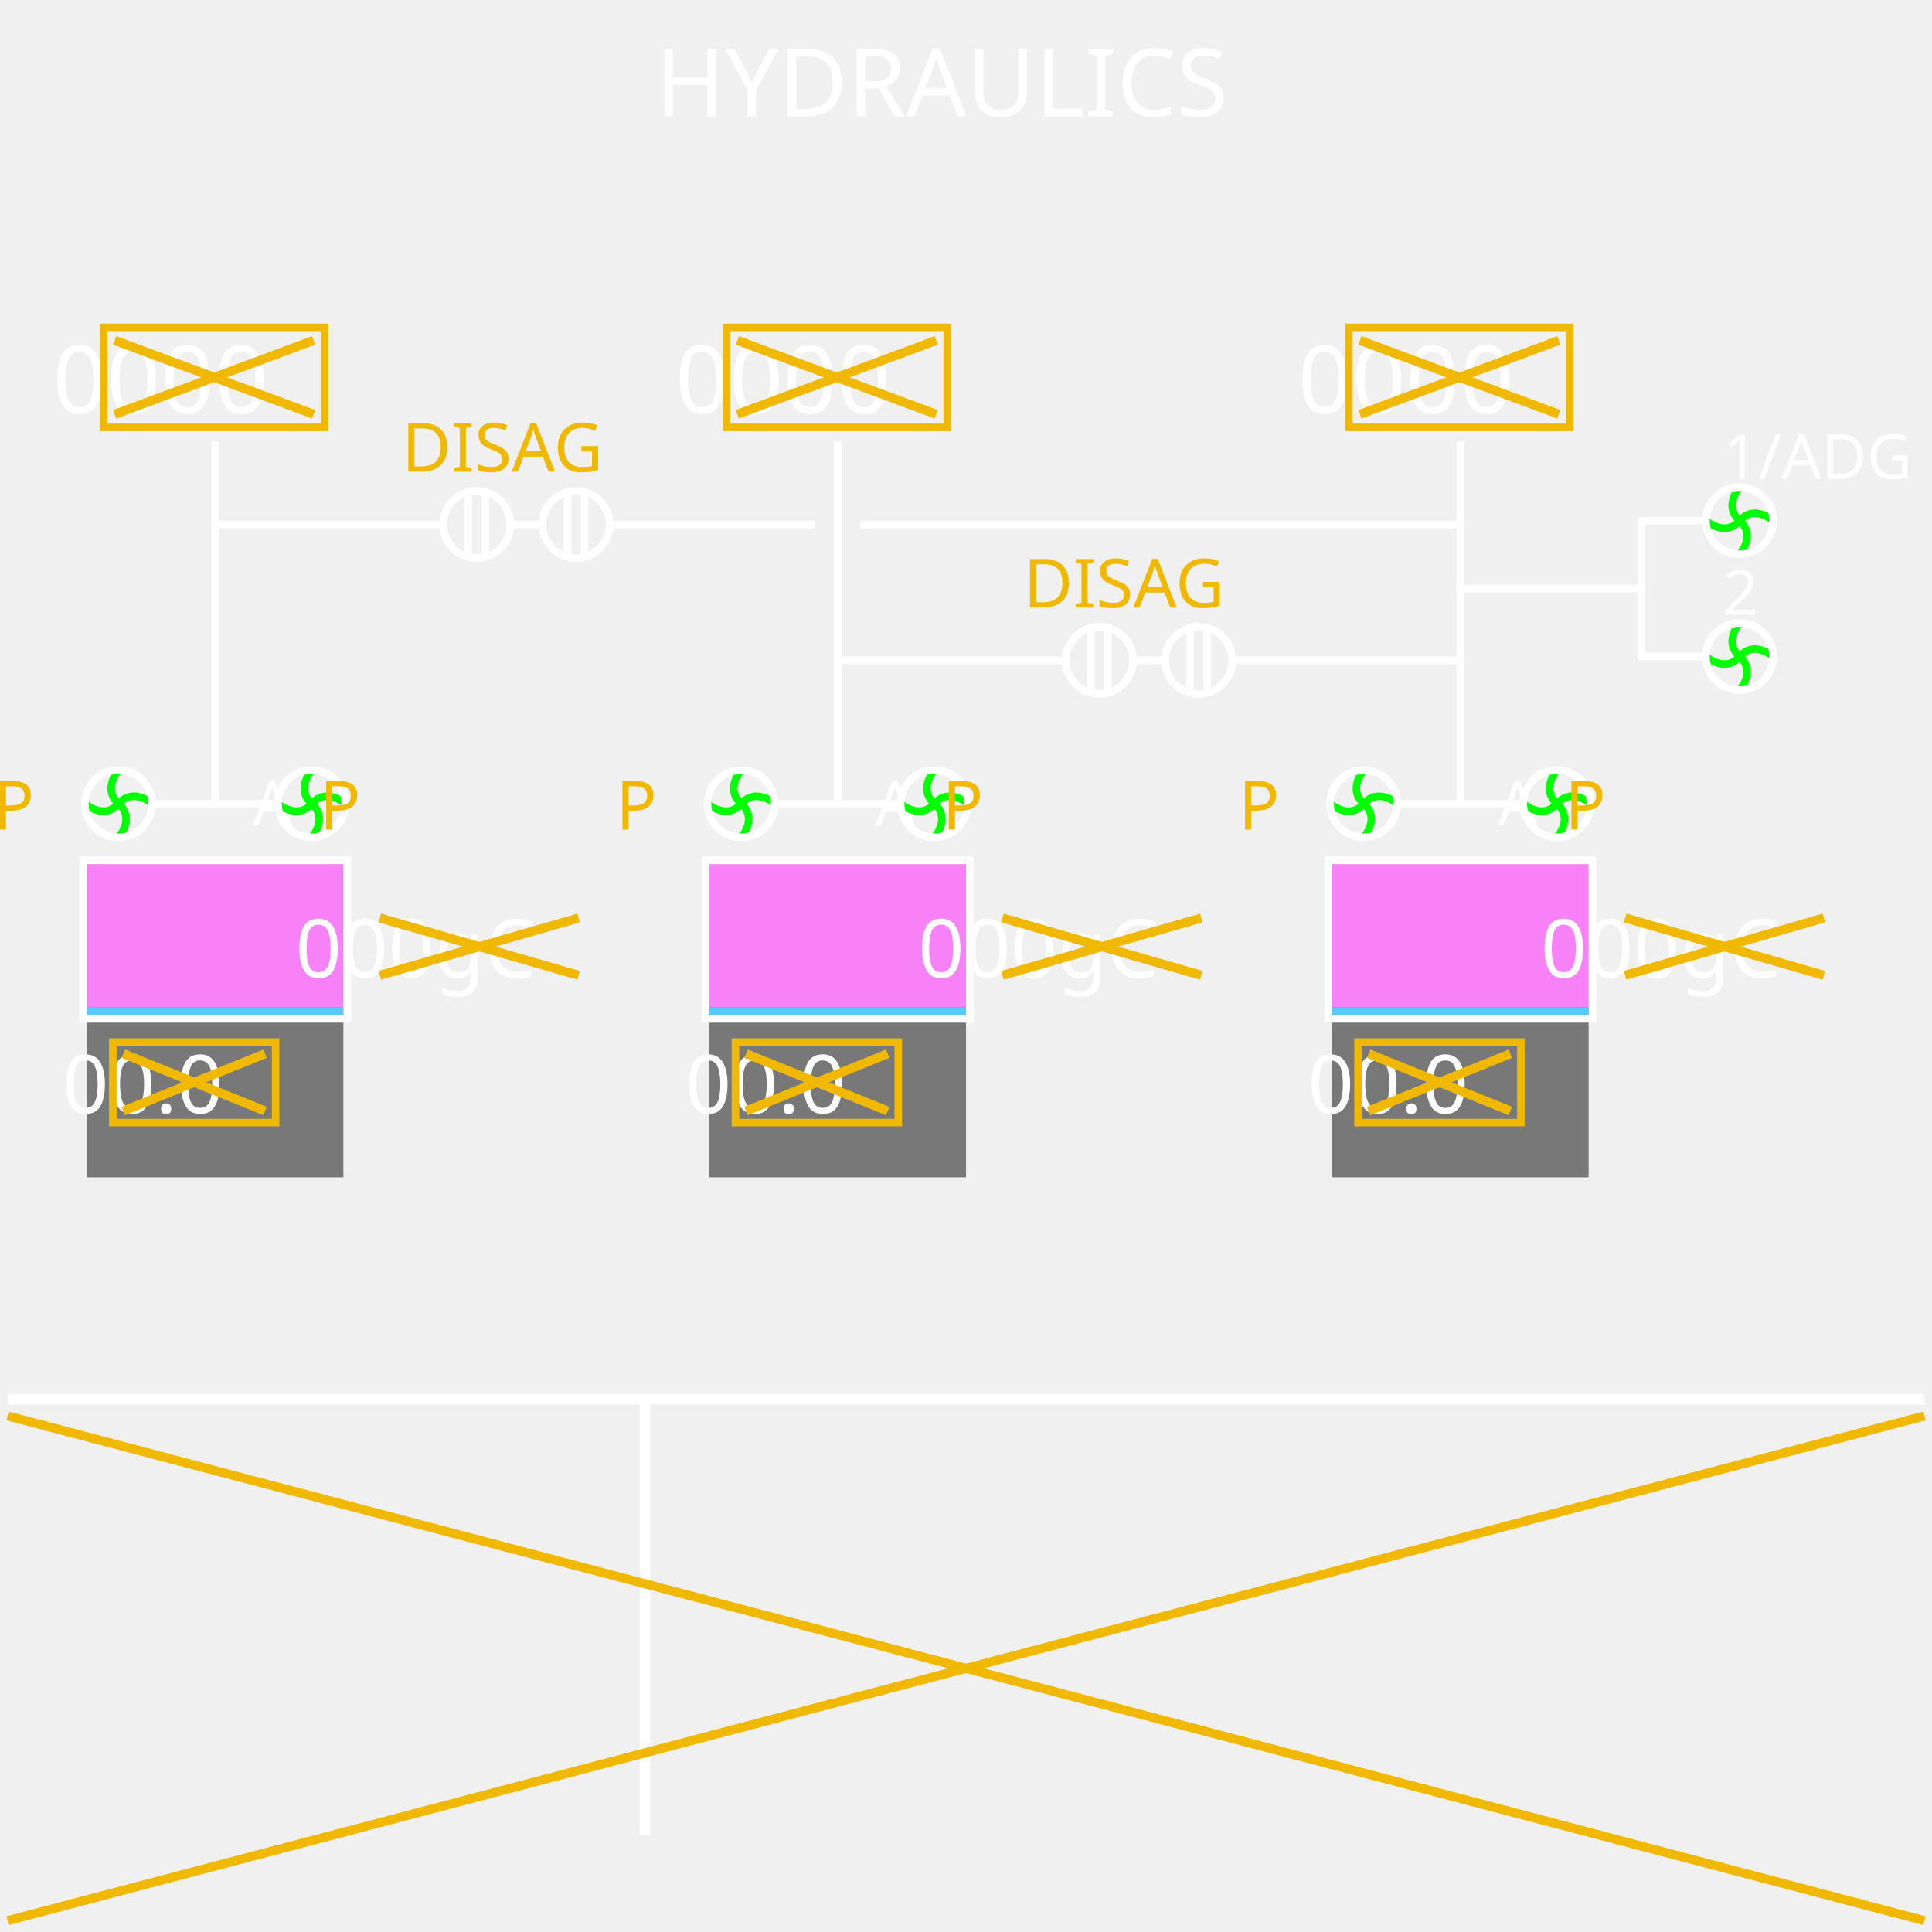
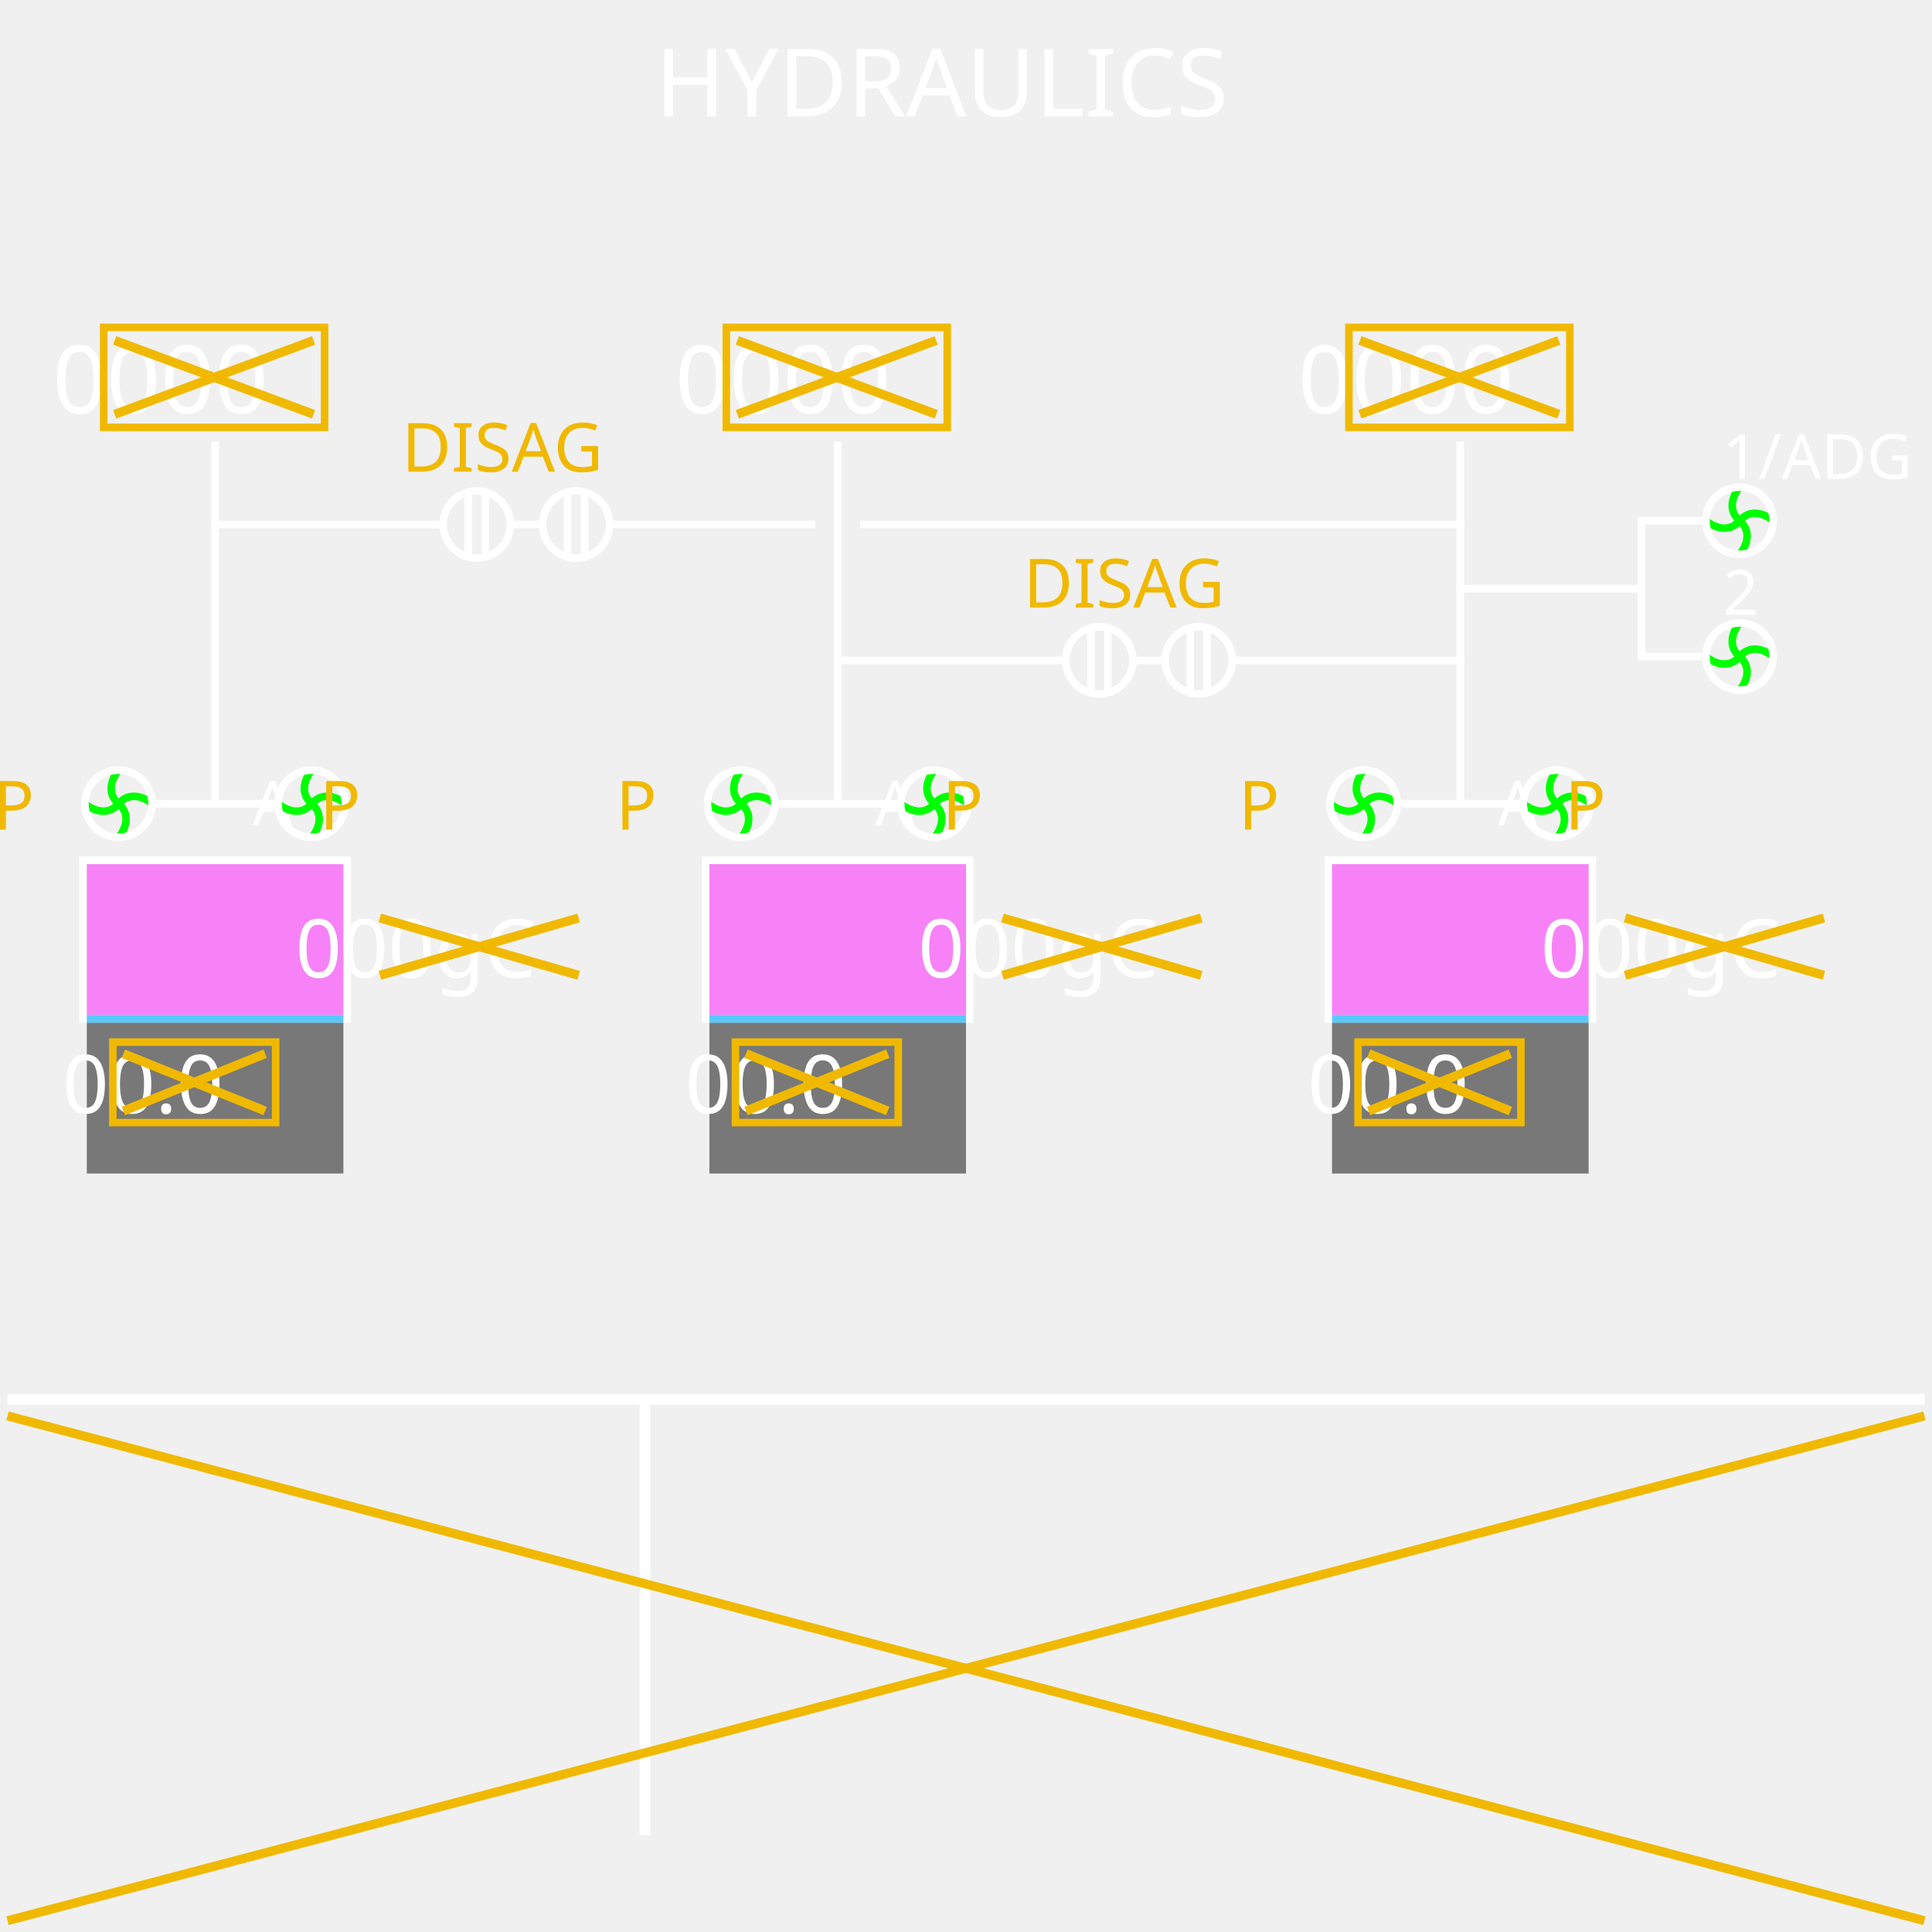
<svg xmlns="http://www.w3.org/2000/svg" width="1024pt" height="1024pt" viewBox="0 0 1024 1024" version="1.1" id="svg2">
  <defs id="defs373">
    <pattern y="0" x="0" height="6" width="6" patternUnits="userSpaceOnUse" id="EMFhbasepattern" />
  </defs>
-   <path style="opacity:1;fill:#787878;fill-opacity:1;stroke:none;stroke-width:4;stroke-linecap:square;stroke-miterlimit:4;stroke-dasharray:none;stroke-opacity:1" d="m 46,534 136,0 0,90 -136,0 z" id="Sys1_qty_bar" />
-   <path id="Sys2_qty_bar" d="m 376,534 136,0 0,90 -136,0 z" style="opacity:1;fill:#787878;fill-opacity:1;stroke:none;stroke-width:4;stroke-linecap:square;stroke-miterlimit:4;stroke-dasharray:none;stroke-opacity:1" />
-   <path style="opacity:1;fill:#787878;fill-opacity:1;stroke:none;stroke-width:4;stroke-linecap:square;stroke-miterlimit:4;stroke-dasharray:none;stroke-opacity:1" d="m 706,534 136,0 0,90 -136,0 z" id="Sys3_qty_bar" />
+   <path style="opacity:1;fill:#787878;fill-opacity:1;stroke:none;stroke-width:4;stroke-linecap:square;stroke-miterlimit:4;stroke-dasharray:none;stroke-opacity:1" d="m 46,538 136,0 0,84 -136,0 z" id="Sys1_qty_bar" />
+   <path id="Sys2_qty_bar" d="m 376,538 136,0 0,84 -136,0 z" style="opacity:1;fill:#787878;fill-opacity:1;stroke:none;stroke-width:4;stroke-linecap:square;stroke-miterlimit:4;stroke-dasharray:none;stroke-opacity:1" />
+   <path style="opacity:1;fill:#787878;fill-opacity:1;stroke:none;stroke-width:4;stroke-linecap:square;stroke-miterlimit:4;stroke-dasharray:none;stroke-opacity:1" d="m 706,538 136,0 0,84 -136,0 z" id="Sys3_qty_bar" />
  <text xml:space="preserve" style="font-style:normal;font-weight:normal;font-size:32px;line-height:125%;font-family:sans-serif;text-align:center;letter-spacing:0px;word-spacing:0px;text-anchor:middle;fill:#000000;fill-opacity:1;stroke:none;stroke-width:1px;stroke-linecap:butt;stroke-linejoin:miter;stroke-opacity:1" x="511.634" y="61.639" id="text4141">
    <tspan id="tspan4143" x="511.634" y="61.639" style="font-style:normal;font-variant:normal;font-weight:normal;font-stretch:normal;font-size:50px;font-family:MD11DU;-inkscape-font-specification:MD11DU;text-align:center;text-anchor:middle;fill:#ffffff">HYDRAULICS</tspan>
  </text>
  <g id="g4315">
    <rect y="741.088" x="6.215" height="1.17" width="1011.57" id="rect4387" style="color:#000000;clip-rule:nonzero;display:inline;overflow:visible;visibility:visible;opacity:1;isolation:auto;mix-blend-mode:normal;color-interpolation:sRGB;color-interpolation-filters:linearRGB;solid-color:#000000;solid-opacity:1;fill:#ffffff;fill-opacity:1;fill-rule:nonzero;stroke:#ffffff;stroke-width:4.43;stroke-linecap:butt;stroke-linejoin:miter;stroke-miterlimit:4;stroke-dasharray:none;stroke-dashoffset:0;stroke-opacity:1;color-rendering:auto;image-rendering:auto;shape-rendering:auto;text-rendering:auto;enable-background:accumulate" />
    <rect transform="matrix(0,1,-1,0,0,0)" style="color:#000000;clip-rule:nonzero;display:inline;overflow:visible;visibility:visible;opacity:1;isolation:auto;mix-blend-mode:normal;color-interpolation:sRGB;color-interpolation-filters:linearRGB;solid-color:#000000;solid-opacity:1;fill:#ffffff;fill-opacity:1;fill-rule:nonzero;stroke:#ffffff;stroke-width:4.577;stroke-linecap:butt;stroke-linejoin:miter;stroke-miterlimit:4;stroke-dasharray:none;stroke-dashoffset:0;stroke-opacity:1;color-rendering:auto;image-rendering:auto;shape-rendering:auto;text-rendering:auto;enable-background:accumulate" id="rect4389" width="226.415" height="1.023" x="744.048" y="-342.387" />
  </g>
  <g style="stroke-width:1.332;stroke-miterlimit:4;stroke-dasharray:none" transform="matrix(0,3.602742,-3.602742,0,2680.001,-2561.449)" id="Alert_error">
    <path style="fill:none;fill-opacity:1;stroke:#f0b900;stroke-width:1.332;stroke-linecap:butt;stroke-linejoin:miter;stroke-miterlimit:4;stroke-dasharray:none;stroke-opacity:1" d="M 993.535,742.768 919.278,460.76" id="path4573-1" />
    <path id="path4575-8" d="M 919.278,742.768 993.535,460.76" style="fill:none;fill-opacity:1;stroke:#f0b900;stroke-width:1.332;stroke-linecap:butt;stroke-linejoin:miter;stroke-miterlimit:4;stroke-dasharray:none;stroke-opacity:1" />
  </g>
  <text id="Sys1_psi" y="219" x="167.211" style="font-style:normal;font-weight:normal;font-size:32px;line-height:125%;font-family:sans-serif;text-align:end;letter-spacing:0px;word-spacing:0px;text-anchor:end;fill:#000000;fill-opacity:1;stroke:none;stroke-width:1px;stroke-linecap:butt;stroke-linejoin:miter;stroke-opacity:1" xml:space="preserve">
    <tspan style="font-style:normal;font-variant:normal;font-weight:normal;font-stretch:normal;font-size:50px;font-family:MD11DU;-inkscape-font-specification:MD11DU;text-align:end;text-anchor:end;fill:#ffffff" y="219" x="167.211" id="tspan4364">0000</tspan>
  </text>
  <g id="Sys1_psi_error" transform="matrix(0,2.512933,-2.512933,0,1597.129,-2187.673)" style="stroke-width:1.91;stroke-miterlimit:4;stroke-dasharray:none">
    <path id="path4280" d="M 957.947,611.372 942.366,569.422" style="fill:none;fill-opacity:1;stroke:#f0b900;stroke-width:1.91;stroke-linecap:butt;stroke-linejoin:miter;stroke-miterlimit:4;stroke-dasharray:none;stroke-opacity:1" />
    <path style="fill:none;fill-opacity:1;stroke:#f0b900;stroke-width:1.91;stroke-linecap:butt;stroke-linejoin:miter;stroke-miterlimit:4;stroke-dasharray:none;stroke-opacity:1" d="m 942.366,611.372 15.581,-41.95" id="path4282" />
  </g>
  <path style="opacity:1;fill:none;fill-opacity:0;stroke:#f0b900;stroke-width:4;stroke-linecap:square;stroke-miterlimit:4;stroke-dasharray:none;stroke-opacity:1" d="m 54.95,173.512 117.1,0 0,52.988 -117.1,0 z" id="Sys1_psi_box" />
  <path id="Sys1PumpL_line" d="m 82,426 32,0" style="fill:none;fill-rule:evenodd;stroke:#ffffff;stroke-width:4;stroke-linecap:square;stroke-linejoin:miter;stroke-miterlimit:4;stroke-dasharray:none;stroke-opacity:1" />
  <path style="fill:none;fill-rule:evenodd;stroke:#ffffff;stroke-width:4;stroke-linecap:square;stroke-linejoin:miter;stroke-miterlimit:4;stroke-dasharray:none;stroke-opacity:1" d="m 114,426 32,0" id="Sys1PumpR_line" />
  <path style="fill:none;fill-rule:evenodd;stroke:#ffffff;stroke-width:4;stroke-linecap:square;stroke-linejoin:miter;stroke-miterlimit:4;stroke-dasharray:none;stroke-opacity:1" d="m 114,278 0,148" id="Sys1_line2" />
  <path id="Sys1_line" d="m 114,236 0,42" style="fill:none;fill-rule:evenodd;stroke:#ffffff;stroke-width:4;stroke-linecap:square;stroke-linejoin:miter;stroke-miterlimit:4;stroke-dasharray:none;stroke-opacity:1" />
  <g id="g4293" transform="translate(1,0)">
    <path d="m 79.675,426 c 0,0 -10.032,-8.901 -17.808,0 -7.777,8.901 -17.808,0 -17.808,0 m 17.808,-17.808 c 0,0 -8.901,10.032 0,17.808 8.901,7.777 0,17.808 0,17.808" style="fill:none;fill-rule:evenodd;stroke:#00ff00;stroke-width:4;stroke-linecap:butt;stroke-linejoin:miter;stroke-miterlimit:4;stroke-dasharray:none;stroke-opacity:1" id="Sys1PumpL_imp" />
    <path id="Sys1PumpL_circle" d="m 79.617,426 c 10e-7,9.835 -7.973,17.808 -17.808,17.808 -9.835,0 -17.809,-7.973 -17.809,-17.808 -10e-7,-9.835 7.973,-17.809 17.809,-17.809 9.835,0 17.808,7.973 17.808,17.809 z" style="opacity:1;fill:none;fill-opacity:1;stroke:#ffffff;stroke-width:4;stroke-linecap:square;stroke-miterlimit:4;stroke-dasharray:none;stroke-opacity:1" />
  </g>
  <g id="g4285" transform="translate(1,0)">
    <text xml:space="preserve" style="font-style:normal;font-weight:normal;font-size:32px;line-height:125%;font-family:sans-serif;text-align:center;letter-spacing:0px;word-spacing:0px;text-anchor:middle;fill:#000000;fill-opacity:1;stroke:none;stroke-width:1px;stroke-linecap:butt;stroke-linejoin:miter;stroke-opacity:1" x="164.189" y="437.536" id="Sys1PumpR_auto">
      <tspan id="tspan4423" x="164.189" y="437.536" style="font-style:normal;font-variant:normal;font-weight:normal;font-stretch:normal;font-size:33px;font-family:MD11DU;-inkscape-font-specification:MD11DU;text-align:center;text-anchor:middle;fill:#ffffff">A</tspan>
    </text>
    <path id="Sys1PumpR_imp" style="fill:none;fill-rule:evenodd;stroke:#00ff00;stroke-width:4;stroke-linecap:butt;stroke-linejoin:miter;stroke-miterlimit:4;stroke-dasharray:none;stroke-opacity:1" d="m 182.058,426 c 0,0 -10.032,-8.901 -17.808,0 -7.777,8.901 -17.808,0 -17.808,0 m 17.808,-17.808 c 0,0 -8.901,10.032 0,17.808 8.901,7.777 0,17.808 0,17.808" />
    <path style="opacity:1;fill:none;fill-opacity:1;stroke:#ffffff;stroke-width:4;stroke-linecap:square;stroke-miterlimit:4;stroke-dasharray:none;stroke-opacity:1" d="m 182,426 c 0,9.835 -7.973,17.808 -17.808,17.808 -9.835,0 -17.808,-7.973 -17.808,-17.808 0,-9.835 7.973,-17.809 17.808,-17.809 9.835,0 17.808,7.973 17.808,17.809 z" id="Sys1PumpR_circle" />
  </g>
  <g id="g4294" transform="translate(1,0)">
    <text xml:space="preserve" style="font-style:normal;font-weight:normal;font-size:32px;line-height:125%;font-family:sans-serif;text-align:center;letter-spacing:0px;word-spacing:0px;text-anchor:middle;fill:#f0b900;fill-opacity:1;stroke:none;stroke-width:1px;stroke-linecap:butt;stroke-linejoin:miter;stroke-opacity:1" x="27.104" y="439.684" id="Sys1PumpL_p">
      <tspan id="tspan4271" x="27.104" y="439.684" style="font-style:normal;font-variant:normal;font-weight:normal;font-stretch:normal;font-size:36px;font-family:MD11DU;-inkscape-font-specification:MD11DU;text-align:center;text-anchor:middle;fill:#f0b900;fill-opacity:1">P</tspan>
    </text>
    <text id="Sys1PumpR_p" y="439.684" x="200.104" style="font-style:normal;font-weight:normal;font-size:32px;line-height:125%;font-family:sans-serif;text-align:center;letter-spacing:0px;word-spacing:0px;text-anchor:middle;fill:#f0b900;fill-opacity:1;stroke:none;stroke-width:1px;stroke-linecap:butt;stroke-linejoin:miter;stroke-opacity:1" xml:space="preserve">
      <tspan style="font-style:normal;font-variant:normal;font-weight:normal;font-stretch:normal;font-size:36px;font-family:MD11DU;-inkscape-font-specification:MD11DU;text-align:center;text-anchor:middle;fill:#f0b900;fill-opacity:1" y="439.684" x="200.104" id="tspan4275">P</tspan>
    </text>
  </g>
  <rect style="opacity:0.46;fill:#ff00ff;fill-opacity:1;stroke:none;stroke-width:0.934;stroke-linecap:butt;stroke-linejoin:miter;stroke-miterlimit:4;stroke-dasharray:none;stroke-opacity:1" id="Sys1_qty_bar_clip" width="84" height="140" x="-540" y="44" transform="matrix(0,-1,1,0,0,0)" />
  <path style="opacity:1;fill:none;fill-opacity:1;stroke:#ffffff;stroke-width:4;stroke-linecap:square;stroke-miterlimit:4;stroke-dasharray:none;stroke-opacity:1" d="m 44,456 140,0 0,84 -140,0 z" id="Sys1_qty_bar_box" />
-   <path style="fill:none;fill-rule:evenodd;stroke:#57c9fd;stroke-width:4;stroke-linecap:butt;stroke-linejoin:miter;stroke-miterlimit:4;stroke-dasharray:none;stroke-opacity:1" d="m 46,536 136,0" id="Sys1_qty_line" />
+   <path style="fill:none;fill-rule:evenodd;stroke:#57c9fd;stroke-width:4;stroke-linecap:butt;stroke-linejoin:miter;stroke-miterlimit:4;stroke-dasharray:none;stroke-opacity:1" d="m 46,540 136,0" id="Sys1_qty_line" />
  <text xml:space="preserve" style="font-style:normal;font-weight:normal;font-size:32px;line-height:125%;font-family:sans-serif;text-align:end;letter-spacing:0px;word-spacing:0px;text-anchor:end;fill:#000000;fill-opacity:1;stroke:none;stroke-width:1px;stroke-linecap:butt;stroke-linejoin:miter;stroke-opacity:1" x="143.391" y="590" id="Sys1_qty">
    <tspan id="tspan4490" x="143.391" y="590" style="font-style:normal;font-variant:normal;font-weight:normal;font-stretch:normal;font-size:43px;font-family:MD11DU;-inkscape-font-specification:MD11DU;text-align:end;text-anchor:end;fill:#ffffff">00.0</tspan>
  </text>
  <g style="stroke-width:1.91;stroke-miterlimit:4;stroke-dasharray:none" transform="matrix(0,2.512933,-2.512933,0,1586.581,-1814.014)" id="Sys1_qty_error">
    <path style="fill:none;fill-opacity:1;stroke:#f0b900;stroke-width:1.91;stroke-linecap:butt;stroke-linejoin:miter;stroke-miterlimit:4;stroke-dasharray:none;stroke-opacity:1" d="M 956.202,605.35 944.11,575.444" id="path4571" />
    <path id="path4574" d="m 944.11,605.35 12.092,-29.906" style="fill:none;fill-opacity:1;stroke:#f0b900;stroke-width:1.91;stroke-linecap:butt;stroke-linejoin:miter;stroke-miterlimit:4;stroke-dasharray:none;stroke-opacity:1" />
  </g>
  <path id="Sys1_qty_box" d="m 59.802,552.33 86.3,0 0,42.67 -86.3,0 z" style="opacity:1;fill:none;fill-opacity:0;stroke:#f0b900;stroke-width:4;stroke-linecap:square;stroke-miterlimit:4;stroke-dasharray:none;stroke-opacity:1" />
  <text id="Sys1_temp" y="518.078" x="308.937" style="font-style:normal;font-weight:normal;font-size:32px;line-height:125%;font-family:sans-serif;text-align:end;letter-spacing:0px;word-spacing:0px;text-anchor:end;fill:#000000;fill-opacity:1;stroke:none;stroke-width:1px;stroke-linecap:butt;stroke-linejoin:miter;stroke-opacity:1" xml:space="preserve">
    <tspan style="font-style:normal;font-variant:normal;font-weight:normal;font-stretch:normal;font-size:43px;font-family:MD11DU;-inkscape-font-specification:MD11DU;text-align:end;text-anchor:end;fill:#ffffff" y="518.078" x="308.937" id="tspan4513">000gC</tspan>
  </text>
  <g id="Sys1_temp_error" transform="matrix(0,2.512933,-2.512933,0,1722.539,-1885.941)" style="stroke-width:1.91;stroke-miterlimit:4;stroke-dasharray:none">
    <path id="path4262" d="M 956.202,605.35 944.11,563.426" style="fill:none;fill-opacity:1;stroke:#f0b900;stroke-width:1.91;stroke-linecap:butt;stroke-linejoin:miter;stroke-miterlimit:4;stroke-dasharray:none;stroke-opacity:1" />
    <path style="fill:none;fill-opacity:1;stroke:#f0b900;stroke-width:1.91;stroke-linecap:butt;stroke-linejoin:miter;stroke-miterlimit:4;stroke-dasharray:none;stroke-opacity:1" d="m 944.11,605.35 12.092,-41.924" id="path4264" />
  </g>
  <text xml:space="preserve" style="font-style:normal;font-weight:normal;font-size:32px;line-height:125%;font-family:sans-serif;text-align:end;letter-spacing:0px;word-spacing:0px;text-anchor:end;fill:#000000;fill-opacity:1;stroke:none;stroke-width:1px;stroke-linecap:butt;stroke-linejoin:miter;stroke-opacity:1" x="497.211" y="219" id="Sys2_psi">
    <tspan id="tspan4167" x="497.211" y="219" style="font-style:normal;font-variant:normal;font-weight:normal;font-stretch:normal;font-size:50px;font-family:MD11DU;-inkscape-font-specification:MD11DU;text-align:end;text-anchor:end;fill:#ffffff">0000</tspan>
  </text>
  <g style="stroke-width:1.91;stroke-miterlimit:4;stroke-dasharray:none" transform="matrix(0,2.512933,-2.512933,0,1927.129,-2187.673)" id="Sys2_psi_error">
    <path style="fill:none;fill-opacity:1;stroke:#f0b900;stroke-width:1.91;stroke-linecap:butt;stroke-linejoin:miter;stroke-miterlimit:4;stroke-dasharray:none;stroke-opacity:1" d="M 957.947,611.372 942.366,569.422" id="path4286" />
    <path id="path4288" d="m 942.366,611.372 15.581,-41.95" style="fill:none;fill-opacity:1;stroke:#f0b900;stroke-width:1.91;stroke-linecap:butt;stroke-linejoin:miter;stroke-miterlimit:4;stroke-dasharray:none;stroke-opacity:1" />
  </g>
  <path id="Sys2_psi_box" d="m 384.95,173.512 117.1,0 0,52.988 -117.1,0 z" style="opacity:1;fill:none;fill-opacity:0;stroke:#f0b900;stroke-width:4;stroke-linecap:square;stroke-miterlimit:4;stroke-dasharray:none;stroke-opacity:1" />
  <path style="fill:none;fill-rule:evenodd;stroke:#ffffff;stroke-width:4;stroke-linecap:square;stroke-linejoin:miter;stroke-miterlimit:4;stroke-dasharray:none;stroke-opacity:1" d="m 412,426 32,0" id="Sys2PumpL_line" />
  <path id="Sys2PumpR_line" d="m 444,426 32,0" style="fill:none;fill-rule:evenodd;stroke:#ffffff;stroke-width:4;stroke-linecap:square;stroke-linejoin:miter;stroke-miterlimit:4;stroke-dasharray:none;stroke-opacity:1" />
  <path style="fill:none;fill-rule:evenodd;stroke:#ffffff;stroke-width:4;stroke-linecap:square;stroke-linejoin:miter;stroke-miterlimit:4;stroke-dasharray:none;stroke-opacity:1" d="m 444,350 0,76" id="Sys2_line2" />
  <path id="Sys2_line" d="m 444,350 0,-114" style="fill:none;fill-rule:evenodd;stroke:#ffffff;stroke-width:4;stroke-linecap:square;stroke-linejoin:miter;stroke-miterlimit:4;stroke-dasharray:none;stroke-opacity:1" />
  <g id="g4277" transform="translate(2,0)">
    <path id="Sys2PumpL_imp" style="fill:none;fill-rule:evenodd;stroke:#00ff00;stroke-width:4;stroke-linecap:butt;stroke-linejoin:miter;stroke-miterlimit:4;stroke-dasharray:none;stroke-opacity:1" d="m 408.675,426 c 0,0 -10.032,-8.901 -17.808,0 -7.777,8.901 -17.808,0 -17.808,0 m 17.808,-17.808 c 0,0 -8.901,10.032 0,17.808 8.901,7.777 0,17.808 0,17.808" />
    <path style="opacity:1;fill:none;fill-opacity:1;stroke:#ffffff;stroke-width:4;stroke-linecap:square;stroke-miterlimit:4;stroke-dasharray:none;stroke-opacity:1" d="m 408.617,426 c 0,9.835 -7.973,17.808 -17.808,17.808 -9.835,0 -17.809,-7.973 -17.809,-17.808 0,-9.835 7.973,-17.809 17.809,-17.809 9.835,0 17.808,7.973 17.808,17.809 z" id="Sys2PumpL_circle" />
  </g>
  <g id="g4269" transform="translate(2,0)">
    <text id="Sys2PumpR_auto" y="437.536" x="493.189" style="font-style:normal;font-weight:normal;font-size:32px;line-height:125%;font-family:sans-serif;text-align:center;letter-spacing:0px;word-spacing:0px;text-anchor:middle;fill:#000000;fill-opacity:1;stroke:none;stroke-width:1px;stroke-linecap:butt;stroke-linejoin:miter;stroke-opacity:1" xml:space="preserve">
      <tspan style="font-style:normal;font-variant:normal;font-weight:normal;font-stretch:normal;font-size:33px;font-family:MD11DU;-inkscape-font-specification:MD11DU;text-align:center;text-anchor:middle;fill:#ffffff" y="437.536" x="493.189" id="tspan4183">A</tspan>
    </text>
    <path d="m 511.058,426 c 0,0 -10.032,-8.901 -17.808,0 -7.777,8.901 -17.808,0 -17.808,0 m 17.808,-17.808 c 0,0 -8.901,10.032 0,17.808 8.901,7.777 0,17.808 0,17.808" style="fill:none;fill-rule:evenodd;stroke:#00ff00;stroke-width:4;stroke-linecap:butt;stroke-linejoin:miter;stroke-miterlimit:4;stroke-dasharray:none;stroke-opacity:1" id="Sys2PumpR_imp" />
    <path id="Sys2PumpR_circle" d="m 511,426 c 0,9.835 -7.973,17.808 -17.808,17.808 -9.835,0 -17.808,-7.973 -17.808,-17.808 0,-9.835 7.973,-17.809 17.808,-17.809 9.835,0 17.808,7.973 17.808,17.809 z" style="opacity:1;fill:none;fill-opacity:1;stroke:#ffffff;stroke-width:4;stroke-linecap:square;stroke-miterlimit:4;stroke-dasharray:none;stroke-opacity:1" />
  </g>
  <g id="g4300" transform="translate(2,0)">
    <text id="Sys2PumpL_p" y="439.684" x="356.104" style="font-style:normal;font-weight:normal;font-size:32px;line-height:125%;font-family:sans-serif;text-align:center;letter-spacing:0px;word-spacing:0px;text-anchor:middle;fill:#f0b900;fill-opacity:1;stroke:none;stroke-width:1px;stroke-linecap:butt;stroke-linejoin:miter;stroke-opacity:1" xml:space="preserve">
      <tspan style="font-style:normal;font-variant:normal;font-weight:normal;font-stretch:normal;font-size:36px;font-family:MD11DU;-inkscape-font-specification:MD11DU;text-align:center;text-anchor:middle;fill:#f0b900;fill-opacity:1" y="439.684" x="356.104" id="tspan4279">P</tspan>
    </text>
    <text xml:space="preserve" style="font-style:normal;font-weight:normal;font-size:32px;line-height:125%;font-family:sans-serif;text-align:center;letter-spacing:0px;word-spacing:0px;text-anchor:middle;fill:#f0b900;fill-opacity:1;stroke:none;stroke-width:1px;stroke-linecap:butt;stroke-linejoin:miter;stroke-opacity:1" x="529.104" y="439.684" id="Sys2PumpR_p">
      <tspan id="tspan4283" x="529.104" y="439.684" style="font-style:normal;font-variant:normal;font-weight:normal;font-stretch:normal;font-size:36px;font-family:MD11DU;-inkscape-font-specification:MD11DU;text-align:center;text-anchor:middle;fill:#f0b900;fill-opacity:1">P</tspan>
    </text>
  </g>
  <rect transform="matrix(0,-1,1,0,0,0)" y="374" x="-540" height="140" width="84" id="Sys2_qty_bar_clip" style="opacity:0.46;fill:#ff00ff;fill-opacity:1;stroke:none;stroke-width:0.934;stroke-linecap:butt;stroke-linejoin:miter;stroke-miterlimit:4;stroke-dasharray:none;stroke-opacity:1" />
  <path id="Sys2_qty_bar_box" d="m 374,456 140,0 0,84 -140,0 z" style="opacity:1;fill:none;fill-opacity:1;stroke:#ffffff;stroke-width:4;stroke-linecap:square;stroke-miterlimit:4;stroke-dasharray:none;stroke-opacity:1" />
-   <path id="Sys2_qty_line" d="m 376,536 136,0" style="fill:none;fill-rule:evenodd;stroke:#57c9fd;stroke-width:4;stroke-linecap:butt;stroke-linejoin:miter;stroke-miterlimit:4;stroke-dasharray:none;stroke-opacity:1" />
+   <path id="Sys2_qty_line" d="m 376,540 136,0" style="fill:none;fill-rule:evenodd;stroke:#57c9fd;stroke-width:4;stroke-linecap:butt;stroke-linejoin:miter;stroke-miterlimit:4;stroke-dasharray:none;stroke-opacity:1" />
  <text id="Sys2_qty" y="590" x="473.391" style="font-style:normal;font-weight:normal;font-size:32px;line-height:125%;font-family:sans-serif;text-align:end;letter-spacing:0px;word-spacing:0px;text-anchor:end;fill:#000000;fill-opacity:1;stroke:none;stroke-width:1px;stroke-linecap:butt;stroke-linejoin:miter;stroke-opacity:1" xml:space="preserve">
    <tspan style="font-style:normal;font-variant:normal;font-weight:normal;font-stretch:normal;font-size:43px;font-family:MD11DU;-inkscape-font-specification:MD11DU;text-align:end;text-anchor:end;fill:#ffffff" y="590" x="473.391" id="tspan4193">00.0</tspan>
  </text>
  <g id="Sys2_qty_error" transform="matrix(0,2.512933,-2.512933,0,1916.581,-1814.014)" style="stroke-width:1.91;stroke-miterlimit:4;stroke-dasharray:none">
    <path id="path4249" d="M 956.202,605.35 944.11,575.444" style="fill:none;fill-opacity:1;stroke:#f0b900;stroke-width:1.91;stroke-linecap:butt;stroke-linejoin:miter;stroke-miterlimit:4;stroke-dasharray:none;stroke-opacity:1" />
    <path style="fill:none;fill-opacity:1;stroke:#f0b900;stroke-width:1.91;stroke-linecap:butt;stroke-linejoin:miter;stroke-miterlimit:4;stroke-dasharray:none;stroke-opacity:1" d="m 944.11,605.35 12.092,-29.906" id="path4251" />
  </g>
  <path style="opacity:1;fill:none;fill-opacity:0;stroke:#f0b900;stroke-width:4;stroke-linecap:square;stroke-miterlimit:4;stroke-dasharray:none;stroke-opacity:1" d="m 389.802,552.33 86.3,0 0,42.67 -86.3,0 z" id="Sys2_qty_box" />
  <text xml:space="preserve" style="font-style:normal;font-weight:normal;font-size:32px;line-height:125%;font-family:sans-serif;text-align:end;letter-spacing:0px;word-spacing:0px;text-anchor:end;fill:#000000;fill-opacity:1;stroke:none;stroke-width:1px;stroke-linecap:butt;stroke-linejoin:miter;stroke-opacity:1" x="638.937" y="518.078" id="Sys2_temp">
    <tspan id="tspan4205" x="638.937" y="518.078" style="font-style:normal;font-variant:normal;font-weight:normal;font-stretch:normal;font-size:43px;font-family:MD11DU;-inkscape-font-specification:MD11DU;text-align:end;text-anchor:end;fill:#ffffff">000gC</tspan>
  </text>
  <g style="stroke-width:1.91;stroke-miterlimit:4;stroke-dasharray:none" transform="matrix(0,2.512933,-2.512933,0,2052.539,-1885.941)" id="Sys2_temp_error">
    <path style="fill:none;fill-opacity:1;stroke:#f0b900;stroke-width:1.91;stroke-linecap:butt;stroke-linejoin:miter;stroke-miterlimit:4;stroke-dasharray:none;stroke-opacity:1" d="M 956.202,605.35 944.11,563.426" id="path4268" />
    <path id="path4270" d="m 944.11,605.35 12.092,-41.924" style="fill:none;fill-opacity:1;stroke:#f0b900;stroke-width:1.91;stroke-linecap:butt;stroke-linejoin:miter;stroke-miterlimit:4;stroke-dasharray:none;stroke-opacity:1" />
  </g>
  <text id="Sys3_psi" y="219" x="827.211" style="font-style:normal;font-weight:normal;font-size:32px;line-height:125%;font-family:sans-serif;text-align:end;letter-spacing:0px;word-spacing:0px;text-anchor:end;fill:#000000;fill-opacity:1;stroke:none;stroke-width:1px;stroke-linecap:butt;stroke-linejoin:miter;stroke-opacity:1" xml:space="preserve">
    <tspan style="font-style:normal;font-variant:normal;font-weight:normal;font-stretch:normal;font-size:50px;font-family:MD11DU;-inkscape-font-specification:MD11DU;text-align:end;text-anchor:end;fill:#ffffff" y="219" x="827.211" id="tspan4209">0000</tspan>
  </text>
  <g id="Sys3_psi_error" transform="matrix(0,2.512933,-2.512933,0,2257.128,-2187.673)" style="stroke-width:1.91;stroke-miterlimit:4;stroke-dasharray:none">
    <path id="path4292" d="M 957.947,611.372 942.366,569.422" style="fill:none;fill-opacity:1;stroke:#f0b900;stroke-width:1.91;stroke-linecap:butt;stroke-linejoin:miter;stroke-miterlimit:4;stroke-dasharray:none;stroke-opacity:1" />
    <path style="fill:none;fill-opacity:1;stroke:#f0b900;stroke-width:1.91;stroke-linecap:butt;stroke-linejoin:miter;stroke-miterlimit:4;stroke-dasharray:none;stroke-opacity:1" d="m 942.366,611.372 15.581,-41.95" id="path4294" />
  </g>
  <path style="opacity:1;fill:none;fill-opacity:0;stroke:#f0b900;stroke-width:4;stroke-linecap:square;stroke-miterlimit:4;stroke-dasharray:none;stroke-opacity:1" d="m 714.95,173.512 117.1,0 0,52.988 -117.1,0 z" id="Sys3_psi_box" />
  <path id="Sys3PumpL_line" d="m 742,426 32,0" style="fill:none;fill-rule:evenodd;stroke:#ffffff;stroke-width:4;stroke-linecap:square;stroke-linejoin:miter;stroke-miterlimit:4;stroke-dasharray:none;stroke-opacity:1" />
  <path style="fill:none;fill-rule:evenodd;stroke:#ffffff;stroke-width:4;stroke-linecap:square;stroke-linejoin:miter;stroke-miterlimit:4;stroke-dasharray:none;stroke-opacity:1" d="m 774,426 32,0" id="Sys3PumpR_line" />
  <path style="fill:none;fill-rule:evenodd;stroke:#ffffff;stroke-width:4;stroke-linecap:square;stroke-linejoin:miter;stroke-miterlimit:4;stroke-dasharray:none;stroke-opacity:1" d="m 774,350 0,76" id="Sys3_line4" />
  <path id="Sys3_line3" d="m 774,312 0,38" style="fill:none;fill-rule:evenodd;stroke:#ffffff;stroke-width:4;stroke-linecap:square;stroke-linejoin:miter;stroke-miterlimit:4;stroke-dasharray:none;stroke-opacity:1" />
  <path id="Sys3_line2" d="m 774,312 0,-34" style="fill:none;fill-rule:evenodd;stroke:#ffffff;stroke-width:4;stroke-linecap:square;stroke-linejoin:miter;stroke-miterlimit:4;stroke-dasharray:none;stroke-opacity:1" />
  <path style="fill:none;fill-rule:evenodd;stroke:#ffffff;stroke-width:4;stroke-linecap:square;stroke-linejoin:miter;stroke-miterlimit:4;stroke-dasharray:none;stroke-opacity:1" d="m 774,278 0,-42" id="Sys3_line" />
  <g id="g4251" transform="translate(3,0)">
    <path d="m 737.675,426 c 0,0 -10.032,-8.901 -17.808,0 -7.777,8.901 -17.808,0 -17.808,0 m 17.808,-17.808 c 0,0 -8.901,10.032 0,17.808 8.901,7.777 0,17.808 0,17.808" style="fill:none;fill-rule:evenodd;stroke:#00ff00;stroke-width:4;stroke-linecap:butt;stroke-linejoin:miter;stroke-miterlimit:4;stroke-dasharray:none;stroke-opacity:1" id="Sys3PumpL_imp" />
    <path id="Sys3PumpL_circle" d="m 737.617,426 c 0,9.835 -7.973,17.808 -17.808,17.808 -9.835,0 -17.809,-7.973 -17.809,-17.808 0,-9.835 7.973,-17.809 17.809,-17.809 9.835,0 17.808,7.973 17.808,17.809 z" style="opacity:1;fill:none;fill-opacity:1;stroke:#ffffff;stroke-width:4;stroke-linecap:square;stroke-miterlimit:4;stroke-dasharray:none;stroke-opacity:1" />
  </g>
  <g id="g4259" transform="translate(3,0)">
    <text xml:space="preserve" style="font-style:normal;font-weight:normal;font-size:32px;line-height:125%;font-family:sans-serif;text-align:center;letter-spacing:0px;word-spacing:0px;text-anchor:middle;fill:#000000;fill-opacity:1;stroke:none;stroke-width:1px;stroke-linecap:butt;stroke-linejoin:miter;stroke-opacity:1" x="822.189" y="437.536" id="Sys3PumpR_auto">
      <tspan id="tspan4225" x="822.189" y="437.536" style="font-style:normal;font-variant:normal;font-weight:normal;font-stretch:normal;font-size:33px;font-family:MD11DU;-inkscape-font-specification:MD11DU;text-align:center;text-anchor:middle;fill:#ffffff">A</tspan>
    </text>
    <path id="Sys3PumpR_imp" style="fill:none;fill-rule:evenodd;stroke:#00ff00;stroke-width:4;stroke-linecap:butt;stroke-linejoin:miter;stroke-miterlimit:4;stroke-dasharray:none;stroke-opacity:1" d="m 840.058,426 c 0,0 -10.032,-8.901 -17.808,0 -7.777,8.901 -17.808,0 -17.808,0 m 17.808,-17.808 c 0,0 -8.901,10.032 0,17.808 8.901,7.777 0,17.808 0,17.808" />
    <path style="opacity:1;fill:none;fill-opacity:1;stroke:#ffffff;stroke-width:4;stroke-linecap:square;stroke-miterlimit:4;stroke-dasharray:none;stroke-opacity:1" d="m 840,426 c 0,9.835 -7.973,17.808 -17.808,17.808 -9.835,0 -17.808,-7.973 -17.808,-17.808 0,-9.835 7.973,-17.809 17.808,-17.809 9.835,0 17.808,7.973 17.808,17.809 z" id="Sys3PumpR_circle" />
  </g>
  <g id="g4306" transform="translate(3,0)">
    <text xml:space="preserve" style="font-style:normal;font-weight:normal;font-size:32px;line-height:125%;font-family:sans-serif;text-align:center;letter-spacing:0px;word-spacing:0px;text-anchor:middle;fill:#f0b900;fill-opacity:1;stroke:none;stroke-width:1px;stroke-linecap:butt;stroke-linejoin:miter;stroke-opacity:1" x="685.104" y="439.684" id="Sys3PumpL_p">
      <tspan id="tspan4287" x="685.104" y="439.684" style="font-style:normal;font-variant:normal;font-weight:normal;font-stretch:normal;font-size:36px;font-family:MD11DU;-inkscape-font-specification:MD11DU;text-align:center;text-anchor:middle;fill:#f0b900;fill-opacity:1">P</tspan>
    </text>
    <text id="Sys3PumpR_p" y="439.684" x="858.104" style="font-style:normal;font-weight:normal;font-size:32px;line-height:125%;font-family:sans-serif;text-align:center;letter-spacing:0px;word-spacing:0px;text-anchor:middle;fill:#f0b900;fill-opacity:1;stroke:none;stroke-width:1px;stroke-linecap:butt;stroke-linejoin:miter;stroke-opacity:1" xml:space="preserve">
      <tspan style="font-style:normal;font-variant:normal;font-weight:normal;font-stretch:normal;font-size:36px;font-family:MD11DU;-inkscape-font-specification:MD11DU;text-align:center;text-anchor:middle;fill:#f0b900;fill-opacity:1" y="439.684" x="858.104" id="tspan4291">P</tspan>
    </text>
  </g>
  <rect style="opacity:0.46;fill:#ff00ff;fill-opacity:1;stroke:none;stroke-width:0.934;stroke-linecap:butt;stroke-linejoin:miter;stroke-miterlimit:4;stroke-dasharray:none;stroke-opacity:1" id="Sys3_qty_bar_clip" width="84" height="140" x="-540" y="704" transform="matrix(0,-1,1,0,0,0)" />
  <path style="opacity:1;fill:none;fill-opacity:1;stroke:#ffffff;stroke-width:4;stroke-linecap:square;stroke-miterlimit:4;stroke-dasharray:none;stroke-opacity:1" d="m 704,456 140,0 0,84 -140,0 z" id="Sys3_qty_bar_box" />
-   <path style="fill:none;fill-rule:evenodd;stroke:#57c9fd;stroke-width:4;stroke-linecap:butt;stroke-linejoin:miter;stroke-miterlimit:4;stroke-dasharray:none;stroke-opacity:1" d="m 706,536 136,0" id="Sys3_qty_line" />
+   <path style="fill:none;fill-rule:evenodd;stroke:#57c9fd;stroke-width:4;stroke-linecap:butt;stroke-linejoin:miter;stroke-miterlimit:4;stroke-dasharray:none;stroke-opacity:1" d="m 706,540 136,0" id="Sys3_qty_line" />
  <text xml:space="preserve" style="font-style:normal;font-weight:normal;font-size:32px;line-height:125%;font-family:sans-serif;text-align:end;letter-spacing:0px;word-spacing:0px;text-anchor:end;fill:#000000;fill-opacity:1;stroke:none;stroke-width:1px;stroke-linecap:butt;stroke-linejoin:miter;stroke-opacity:1" x="803.391" y="590" id="Sys3_qty">
    <tspan id="tspan4235" x="803.391" y="590" style="font-style:normal;font-variant:normal;font-weight:normal;font-stretch:normal;font-size:43px;font-family:MD11DU;-inkscape-font-specification:MD11DU;text-align:end;text-anchor:end;fill:#ffffff">00.0</tspan>
  </text>
  <g style="stroke-width:1.91;stroke-miterlimit:4;stroke-dasharray:none" transform="matrix(0,2.512933,-2.512933,0,2246.581,-1814.014)" id="Sys3_qty_error">
    <path style="fill:none;fill-opacity:1;stroke:#f0b900;stroke-width:1.91;stroke-linecap:butt;stroke-linejoin:miter;stroke-miterlimit:4;stroke-dasharray:none;stroke-opacity:1" d="M 956.202,605.35 944.11,575.444" id="path4255" />
    <path id="path4257" d="m 944.11,605.35 12.092,-29.906" style="fill:none;fill-opacity:1;stroke:#f0b900;stroke-width:1.91;stroke-linecap:butt;stroke-linejoin:miter;stroke-miterlimit:4;stroke-dasharray:none;stroke-opacity:1" />
  </g>
  <path id="Sys3_qty_box" d="m 719.802,552.33 86.3,0 0,42.67 -86.3,0 z" style="opacity:1;fill:none;fill-opacity:0;stroke:#f0b900;stroke-width:4;stroke-linecap:square;stroke-miterlimit:4;stroke-dasharray:none;stroke-opacity:1" />
  <text id="Sys3_temp" y="518.078" x="968.937" style="font-style:normal;font-weight:normal;font-size:32px;line-height:125%;font-family:sans-serif;text-align:end;letter-spacing:0px;word-spacing:0px;text-anchor:end;fill:#000000;fill-opacity:1;stroke:none;stroke-width:1px;stroke-linecap:butt;stroke-linejoin:miter;stroke-opacity:1" xml:space="preserve">
    <tspan style="font-style:normal;font-variant:normal;font-weight:normal;font-stretch:normal;font-size:43px;font-family:MD11DU;-inkscape-font-specification:MD11DU;text-align:end;text-anchor:end;fill:#ffffff" y="518.078" x="968.937" id="tspan4247">000gC</tspan>
  </text>
  <g id="Sys3_temp_error" transform="matrix(0,2.512933,-2.512933,0,2382.539,-1885.941)" style="stroke-width:1.91;stroke-miterlimit:4;stroke-dasharray:none">
    <path id="path4274" d="M 956.202,605.35 944.11,563.426" style="fill:none;fill-opacity:1;stroke:#f0b900;stroke-width:1.91;stroke-linecap:butt;stroke-linejoin:miter;stroke-miterlimit:4;stroke-dasharray:none;stroke-opacity:1" />
    <path style="fill:none;fill-opacity:1;stroke:#f0b900;stroke-width:1.91;stroke-linecap:butt;stroke-linejoin:miter;stroke-miterlimit:4;stroke-dasharray:none;stroke-opacity:1" d="m 944.11,605.35 12.092,-41.924" id="path4276" />
  </g>
  <text xml:space="preserve" style="font-style:normal;font-weight:normal;font-size:32px;line-height:125%;font-family:sans-serif;text-align:center;letter-spacing:0px;word-spacing:0px;text-anchor:middle;fill:#f0b900;fill-opacity:1;stroke:none;stroke-width:1px;stroke-linecap:butt;stroke-linejoin:miter;stroke-opacity:1" x="278.793" y="250" id="Rmp13_disag">
    <tspan id="tspan4266" x="278.793" y="250" style="font-style:normal;font-variant:normal;font-weight:normal;font-stretch:normal;font-size:36px;font-family:MD11DU;-inkscape-font-specification:MD11DU;text-align:center;text-anchor:middle;fill:#f0b900;fill-opacity:1">DISAG</tspan>
  </text>
  <path style="fill:none;fill-rule:evenodd;stroke:#ffffff;stroke-width:4;stroke-linecap:square;stroke-linejoin:miter;stroke-miterlimit:4;stroke-dasharray:none;stroke-opacity:1" d="M 233,278 118,278" id="Rmp13_line" />
  <path id="Rmp13_line2" style="fill:none;fill-rule:evenodd;stroke:#ffffff;stroke-width:4;stroke-linecap:square;stroke-linejoin:miter;stroke-miterlimit:4;stroke-dasharray:none;stroke-opacity:1" d="M 458,278 770,278 m -340,-5e-4 -105,0" />
  <path style="fill:none;fill-rule:evenodd;stroke:#ffffff;stroke-width:4;stroke-linecap:square;stroke-linejoin:miter;stroke-miterlimit:4;stroke-dasharray:none;stroke-opacity:1" d="m 286,278 -14,0" id="Rmp13_mc" />
  <path id="Rmp13_m1" style="fill:none;fill-rule:evenodd;stroke:#ffffff;stroke-width:4;stroke-linecap:square;stroke-linejoin:miter;stroke-miterlimit:4;stroke-dasharray:none;stroke-opacity:1" d="m 257.175,262.3 0,31.2 m -9,-31.2 0,31.2 M 270.484,278 c 0,9.835 -7.973,17.808 -17.808,17.808 -9.835,0 -17.809,-7.973 -17.809,-17.808 0,-9.835 7.973,-17.809 17.808,-17.809 9.835,0 17.809,7.973 17.809,17.809 z" />
  <path d="m 309.824,262.3 0,31.2 m -9,-31.2 0,31.2 m 22.309,-15.5 c 0,9.835 -7.973,17.808 -17.808,17.808 -9.835,0 -17.809,-7.973 -17.809,-17.808 0,-9.835 7.973,-17.809 17.808,-17.809 9.835,0 17.809,7.973 17.809,17.809 z" style="fill:none;fill-rule:evenodd;stroke:#ffffff;stroke-width:4;stroke-linecap:square;stroke-linejoin:miter;stroke-miterlimit:4;stroke-dasharray:none;stroke-opacity:1" id="Rmp13_m2" />
  <text id="Rmp23_disag" y="322" x="608.293" style="font-style:normal;font-weight:normal;font-size:32px;line-height:125%;font-family:sans-serif;text-align:center;letter-spacing:0px;word-spacing:0px;text-anchor:middle;fill:#f0b900;fill-opacity:1;stroke:none;stroke-width:1px;stroke-linecap:butt;stroke-linejoin:miter;stroke-opacity:1" xml:space="preserve">
    <tspan style="font-style:normal;font-variant:normal;font-weight:normal;font-stretch:normal;font-size:36px;font-family:MD11DU;-inkscape-font-specification:MD11DU;text-align:center;text-anchor:middle;fill:#f0b900;fill-opacity:1" y="322" x="608.293" id="tspan4270">DISAG</tspan>
  </text>
  <path style="fill:none;fill-rule:evenodd;stroke:#ffffff;stroke-width:4;stroke-linecap:square;stroke-linejoin:miter;stroke-miterlimit:4;stroke-dasharray:none;stroke-opacity:1" d="m 563,350 -115,0" id="Rmp23_line" />
  <path style="fill:none;fill-rule:evenodd;stroke:#ffffff;stroke-width:4;stroke-linecap:square;stroke-linejoin:miter;stroke-miterlimit:4;stroke-dasharray:none;stroke-opacity:1" d="m 770,350 -115,0" id="Rmp23_line2" />
  <path style="fill:none;fill-rule:evenodd;stroke:#ffffff;stroke-width:4;stroke-linecap:square;stroke-linejoin:miter;stroke-miterlimit:4;stroke-dasharray:none;stroke-opacity:1" d="m 616,350 -14,0" id="Rmp23_mc" />
  <path d="m 587.175,334.3 0,31.2 m -9,-31.2 0,31.2 M 600.484,350 c 0,9.835 -7.973,17.808 -17.808,17.808 -9.835,0 -17.809,-7.973 -17.809,-17.808 0,-9.835 7.973,-17.809 17.808,-17.809 9.835,0 17.809,7.973 17.809,17.809 z" style="fill:none;fill-rule:evenodd;stroke:#ffffff;stroke-width:4;stroke-linecap:square;stroke-linejoin:miter;stroke-miterlimit:4;stroke-dasharray:none;stroke-opacity:1" id="Rmp23_m1" />
  <path id="Rmp23_m2" style="fill:none;fill-rule:evenodd;stroke:#ffffff;stroke-width:4;stroke-linecap:square;stroke-linejoin:miter;stroke-miterlimit:4;stroke-dasharray:none;stroke-opacity:1" d="m 639.824,334.3 0,31.2 m -9,-31.2 0,31.2 m 22.309,-15.5 c 0,9.835 -7.973,17.808 -17.808,17.808 -9.835,0 -17.809,-7.973 -17.809,-17.808 0,-9.835 7.973,-17.809 17.808,-17.809 9.835,0 17.809,7.973 17.809,17.809 z" />
  <path id="Aux1_line" d="m 902,276 -32,0 0,36" style="fill:none;fill-rule:evenodd;stroke:#ffffff;stroke-width:4;stroke-linecap:square;stroke-linejoin:miter;stroke-miterlimit:4;stroke-dasharray:none;stroke-opacity:1" />
  <path style="fill:none;fill-rule:evenodd;stroke:#ffffff;stroke-width:4;stroke-linecap:square;stroke-linejoin:miter;stroke-miterlimit:4;stroke-dasharray:none;stroke-opacity:1" d="m 902,348 -32,0 0,-36" id="Aux2_line" />
  <path id="Aux_line" d="m 778,312 88,0" style="fill:none;fill-rule:evenodd;stroke:#ffffff;stroke-width:4;stroke-linecap:square;stroke-linejoin:miter;stroke-miterlimit:4;stroke-dasharray:none;stroke-opacity:1" />
  <g id="g4266" transform="translate(3,0)">
    <path id="Aux1_imp" style="fill:none;fill-rule:evenodd;stroke:#00ff00;stroke-width:4;stroke-linecap:butt;stroke-linejoin:miter;stroke-miterlimit:4;stroke-dasharray:none;stroke-opacity:1" d="m 936.859,275.999 c 0,0 -10.032,-8.901 -17.808,0 -7.777,8.901 -17.808,0 -17.808,0 m 17.808,-17.808 c 0,0 -8.901,10.032 0,17.808 8.901,7.777 0,17.808 0,17.808" />
    <path style="opacity:1;fill:none;fill-opacity:1;stroke:#ffffff;stroke-width:4;stroke-linecap:square;stroke-miterlimit:4;stroke-dasharray:none;stroke-opacity:1" d="m 936.801,275.999 c 0,9.835 -7.973,17.808 -17.808,17.808 -9.835,0 -17.809,-7.973 -17.809,-17.808 0,-9.835 7.973,-17.809 17.809,-17.809 9.835,0 17.808,7.973 17.808,17.809 z" id="Aux1_circle" />
  </g>
  <g id="g4272" transform="translate(3,0)">
    <path d="m 936.859,348 c 0,0 -10.032,-8.901 -17.808,0 -7.777,8.901 -17.808,0 -17.808,0 m 17.808,-17.808 c 0,0 -8.901,10.032 0,17.808 8.901,7.777 0,17.808 0,17.808" style="fill:none;fill-rule:evenodd;stroke:#00ff00;stroke-width:4;stroke-linecap:butt;stroke-linejoin:miter;stroke-miterlimit:4;stroke-dasharray:none;stroke-opacity:1" id="Aux2_imp" />
    <path id="Aux2_circle" d="m 936.801,348 c 0,9.835 -7.973,17.808 -17.808,17.808 -9.835,0 -17.809,-7.973 -17.809,-17.808 0,-9.835 7.973,-17.809 17.809,-17.809 9.835,0 17.808,7.973 17.808,17.809 z" style="opacity:1;fill:none;fill-opacity:1;stroke:#ffffff;stroke-width:4;stroke-linecap:square;stroke-miterlimit:4;stroke-dasharray:none;stroke-opacity:1" />
  </g>
  <text id="text4397" y="253.808" x="913.13" style="font-style:normal;font-weight:normal;font-size:32px;line-height:125%;font-family:sans-serif;text-align:start;letter-spacing:0px;word-spacing:0px;text-anchor:start;fill:#000000;fill-opacity:1;stroke:none;stroke-width:1px;stroke-linecap:butt;stroke-linejoin:miter;stroke-opacity:1" xml:space="preserve">
    <tspan style="font-style:normal;font-variant:normal;font-weight:normal;font-stretch:normal;font-size:33px;font-family:MD11DU;-inkscape-font-specification:MD11DU;text-align:start;text-anchor:start;fill:#ffffff" y="253.808" x="913.13" id="tspan4399">1/ADG</tspan>
  </text>
  <text xml:space="preserve" style="font-style:normal;font-weight:normal;font-size:32px;line-height:125%;font-family:sans-serif;text-align:start;letter-spacing:0px;word-spacing:0px;text-anchor:start;fill:#000000;fill-opacity:1;stroke:none;stroke-width:1px;stroke-linecap:butt;stroke-linejoin:miter;stroke-opacity:1" x="913.13" y="325.808" id="text4401">
    <tspan id="tspan4403" x="913.13" y="325.808" style="font-style:normal;font-variant:normal;font-weight:normal;font-stretch:normal;font-size:33px;font-family:MD11DU;-inkscape-font-specification:MD11DU;text-align:start;text-anchor:start;fill:#ffffff">2</tspan>
  </text>
</svg>
